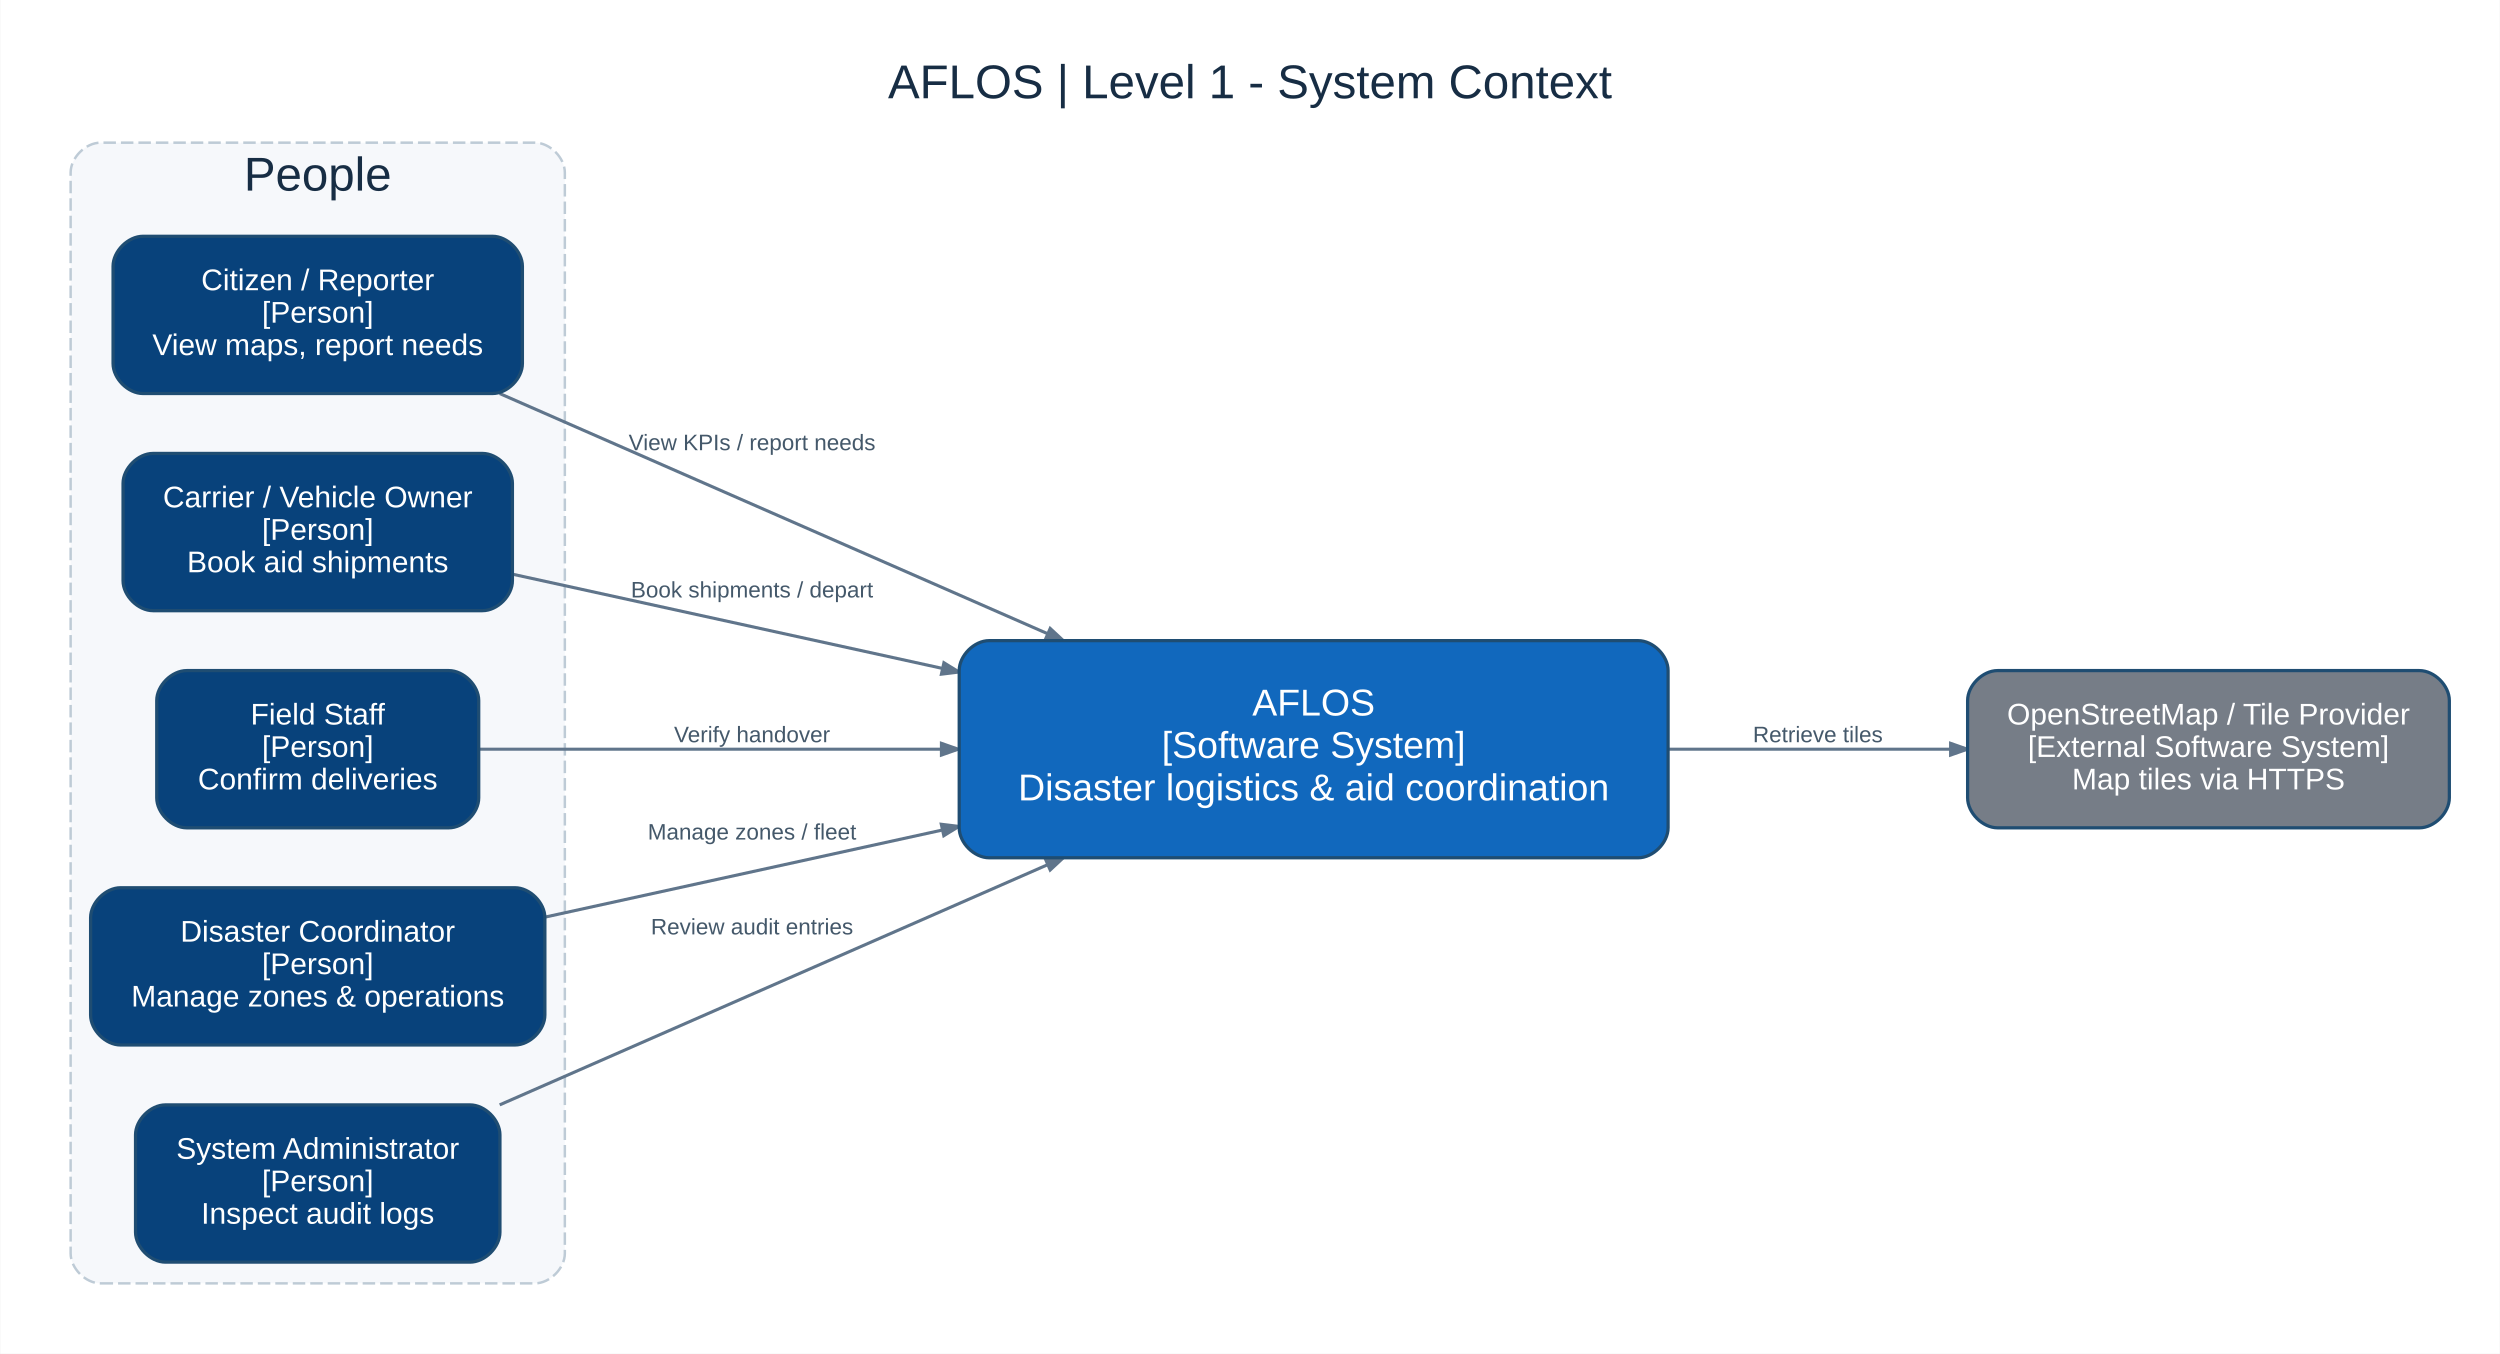
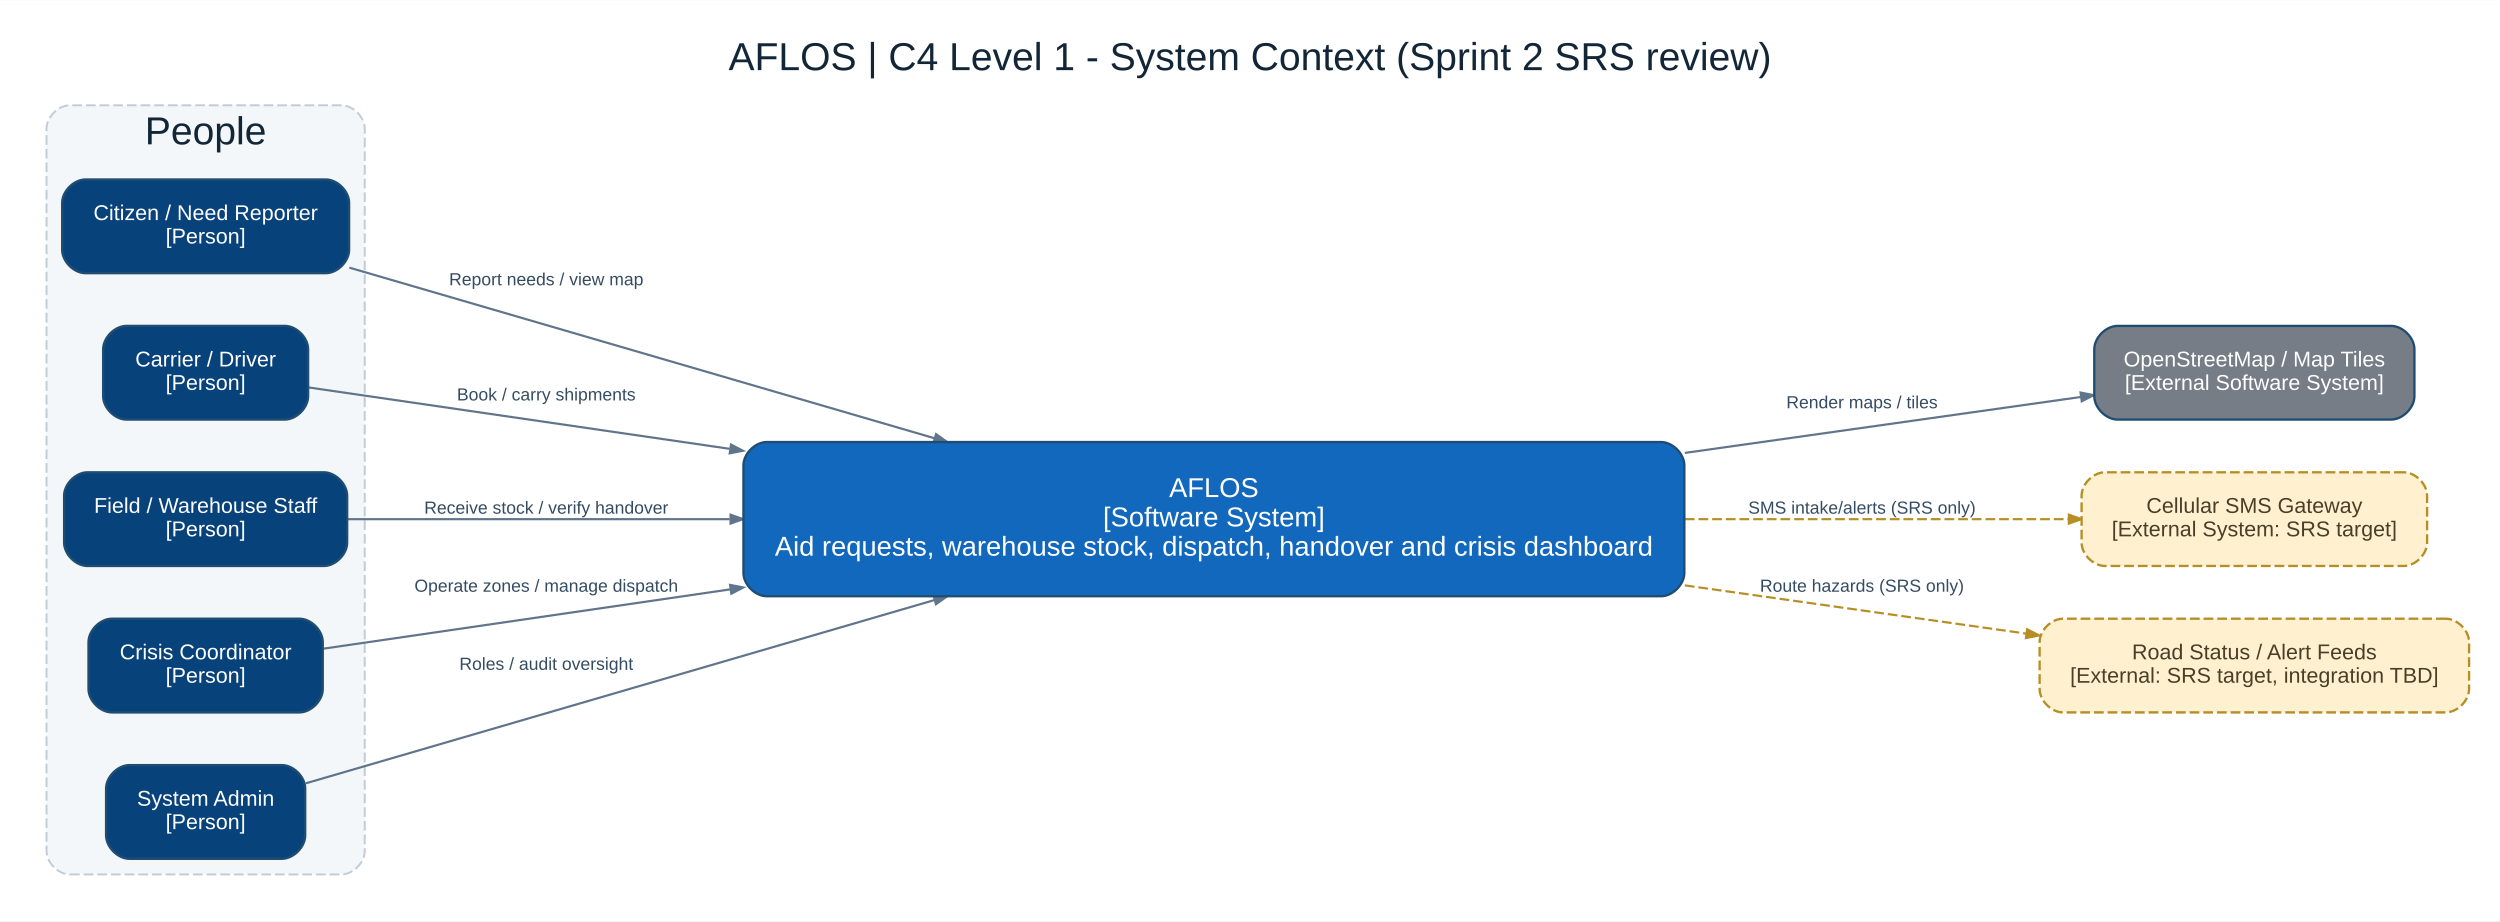
- <svg xmlns="http://www.w3.org/2000/svg" width="1001pt" height="542pt" viewBox="0.00 0.00 1001.32 542.32">
-   <g id="graph0" class="graph" transform="scale(1 1) rotate(0) translate(20.16 522.16)">
-     <polygon fill="white" stroke="transparent" points="-20.16,20.16 -20.16,-522.16 981.16,-522.16 981.16,20.16 -20.16,20.16" />
-     <text text-anchor="middle" x="480.5" y="-482.8" font-family="Arial" font-size="19.00" fill="#172d44">AFLOS | Level 1 - System Context</text>
+ <svg xmlns="http://www.w3.org/2000/svg" width="1281pt" height="472pt" viewBox="0.00 0.00 1280.68 471.68">
+   <g id="graph0" class="graph" transform="scale(1 1) rotate(0) translate(15.84 455.84)">
+     <polygon fill="white" stroke="transparent" points="-15.84,15.84 -15.84,-455.84 1264.84,-455.84 1264.84,15.84 -15.84,15.84" />
+     <text text-anchor="middle" x="624.5" y="-420" font-family="Arial" font-size="20.00" fill="#132638">AFLOS | C4 Level 1 - System Context (Sprint 2 SRS review)</text>
    <g id="clust1" class="cluster">
-       <path fill="#f6f8fb" stroke="#becbd6" stroke-dasharray="5,2" d="M20,-8C20,-8 194,-8 194,-8 200,-8 206,-14 206,-20 206,-20 206,-453 206,-453 206,-459 200,-465 194,-465 194,-465 20,-465 20,-465 14,-465 8,-459 8,-453 8,-453 8,-20 8,-20 8,-14 14,-8 20,-8" />
-       <text text-anchor="middle" x="107" y="-445.8" font-family="Arial" font-size="19.00" fill="#172d44">People</text>
+       <path fill="#f4f7fa" stroke="#bfccd8" stroke-dasharray="5,2" d="M20,-8C20,-8 159,-8 159,-8 165,-8 171,-14 171,-20 171,-20 171,-390 171,-390 171,-396 165,-402 159,-402 159,-402 20,-402 20,-402 14,-402 8,-396 8,-390 8,-390 8,-20 8,-20 8,-14 14,-8 20,-8" />
+       <text text-anchor="middle" x="89.5" y="-382" font-family="Arial" font-size="20.00" fill="#132638">People</text>
    </g>
    <g id="edge1" class="edge">
-       <path fill="none" stroke="#60758b" stroke-width="1.25" d="M179.89,-364.49C241.17,-337.63 330.07,-298.67 399.42,-268.27" />
-       <polygon fill="#60758b" stroke="#60758b" stroke-width="1.25" points="400.45,-270.38 405.65,-265.55 398.57,-266.09 400.45,-270.38" />
-       <text text-anchor="middle" x="281" y="-341.8" font-family="Arial" font-size="9.00" fill="#44586a">View KPIs / report needs</text>
+       <path fill="none" stroke="#60758b" stroke-width="1.12" d="M163.12,-318.83C240.71,-296.21 365.65,-259.78 462.92,-231.42" />
+       <polygon fill="#60758b" stroke="#60758b" stroke-width="1.12" points="463.68,-233.57 469.28,-229.57 462.41,-229.2 463.68,-233.57" />
+       <text text-anchor="middle" x="264" y="-309.8" font-family="Arial" font-size="9.00" fill="#344b61">Report needs / view map</text>
    </g>
    <g id="edge2" class="edge">
-       <path fill="none" stroke="#60758b" stroke-width="1.25" d="M185.02,-292.12C233.87,-281.42 298.67,-267.22 357.18,-254.39" />
-       <polygon fill="#60758b" stroke="#60758b" stroke-width="1.25" points="357.87,-256.64 363.91,-252.92 356.87,-252.06 357.87,-256.64" />
-       <text text-anchor="middle" x="281" y="-282.8" font-family="Arial" font-size="9.00" fill="#44586a">Book shipments / depart</text>
+       <path fill="none" stroke="#60758b" stroke-width="1.12" d="M142.19,-257.47C193.62,-249.97 276.42,-237.9 357.86,-226.03" />
+       <polygon fill="#60758b" stroke="#60758b" stroke-width="1.12" points="358.62,-228.21 364.73,-225.03 357.97,-223.71 358.62,-228.21" />
+       <text text-anchor="middle" x="264" y="-250.8" font-family="Arial" font-size="9.00" fill="#344b61">Book / carry shipments</text>
    </g>
    <g id="edge3" class="edge">
-       <path fill="none" stroke="#60758b" stroke-width="1.25" d="M171.78,-222C221.59,-222 292.81,-222 356.64,-222" />
-       <polygon fill="#60758b" stroke="#60758b" stroke-width="1.25" points="356.88,-224.35 363.58,-222 356.88,-219.66 356.88,-224.35" />
-       <text text-anchor="middle" x="281" y="-224.8" font-family="Arial" font-size="9.00" fill="#44586a">Verify handover</text>
+       <path fill="none" stroke="#60758b" stroke-width="1.12" d="M162.04,-190C213.53,-190 286.28,-190 357.96,-190" />
+       <polygon fill="#60758b" stroke="#60758b" stroke-width="1.12" points="358.4,-192.28 364.9,-190 358.4,-187.73 358.4,-192.28" />
+       <text text-anchor="middle" x="264" y="-192.8" font-family="Arial" font-size="9.00" fill="#344b61">Receive stock / verify handover</text>
    </g>
    <g id="edge4" class="edge">
-       <path fill="none" stroke="#60758b" stroke-width="1.25" d="M198.09,-154.74C245.03,-165.03 303.66,-177.88 357.05,-189.58" />
-       <polygon fill="#60758b" stroke="#60758b" stroke-width="1.25" points="356.82,-191.93 363.87,-191.07 357.83,-187.35 356.82,-191.93" />
-       <text text-anchor="middle" x="281" y="-185.8" font-family="Arial" font-size="9.00" fill="#44586a">Manage zones / fleet</text>
+       <path fill="none" stroke="#60758b" stroke-width="1.12" d="M149.52,-123.6C201.38,-131.16 280.51,-142.7 358.35,-154.04" />
+       <polygon fill="#60758b" stroke="#60758b" stroke-width="1.12" points="358.15,-156.31 364.91,-155 358.8,-151.81 358.15,-156.31" />
+       <text text-anchor="middle" x="264" y="-152.8" font-family="Arial" font-size="9.00" fill="#344b61">Operate zones / manage dispatch</text>
    </g>
    <g id="edge5" class="edge">
-       <path fill="none" stroke="#60758b" stroke-width="1.25" d="M179.89,-79.51C241.17,-106.37 330.07,-145.33 399.42,-175.73" />
-       <polygon fill="#60758b" stroke="#60758b" stroke-width="1.25" points="398.57,-177.91 405.65,-178.45 400.45,-173.62 398.57,-177.91" />
-       <text text-anchor="middle" x="281" y="-147.8" font-family="Arial" font-size="9.00" fill="#44586a">Review audit entries</text>
+       <path fill="none" stroke="#60758b" stroke-width="1.12" d="M140.77,-54.66C214.71,-76.21 355.62,-117.3 462.89,-148.57" />
+       <polygon fill="#60758b" stroke="#60758b" stroke-width="1.12" points="462.38,-150.79 469.26,-150.42 463.65,-146.42 462.38,-150.79" />
+       <text text-anchor="middle" x="264" y="-112.8" font-family="Arial" font-size="9.00" fill="#344b61">Roles / audit oversight</text>
    </g>
    <g id="edge6" class="edge">
-       <path fill="none" stroke="#60758b" stroke-width="1.25" d="M648.15,-222C685.81,-222 725.78,-222 760.93,-222" />
-       <polygon fill="#60758b" stroke="#60758b" stroke-width="1.25" points="761.19,-224.35 767.89,-222 761.19,-219.66 761.19,-224.35" />
-       <text text-anchor="middle" x="708" y="-224.8" font-family="Arial" font-size="9.00" fill="#44586a">Retrieve tiles</text>
+       <path fill="none" stroke="#60758b" stroke-width="1.12" d="M847.25,-223.93C919.56,-234.15 994.39,-244.72 1050.02,-252.57" />
+       <polygon fill="#60758b" stroke="#60758b" stroke-width="1.12" points="1049.96,-254.86 1056.71,-253.52 1050.59,-250.36 1049.96,-254.86" />
+       <text text-anchor="middle" x="938" y="-246.8" font-family="Arial" font-size="9.00" fill="#344b61">Render maps / tiles</text>
+     </g>
+     <g id="edge7" class="edge">
+       <path fill="none" stroke="#b78e24" stroke-width="1.12" stroke-dasharray="5,2" d="M847.25,-190C916.92,-190 988.93,-190 1043.86,-190" />
+       <polygon fill="#b78e24" stroke="#b78e24" stroke-width="1.12" points="1043.97,-192.28 1050.47,-190 1043.97,-187.73 1043.97,-192.28" />
+       <text text-anchor="middle" x="938" y="-192.8" font-family="Arial" font-size="9.00" fill="#344b61">SMS intake/alerts (SRS only)</text>
+     </g>
+     <g id="edge8" class="edge">
+       <path fill="none" stroke="#b78e24" stroke-width="1.12" stroke-dasharray="5,2" d="M847.25,-156.07C908.09,-147.47 970.71,-138.63 1022.18,-131.36" />
+       <polygon fill="#b78e24" stroke="#b78e24" stroke-width="1.12" points="1022.61,-133.6 1028.73,-130.43 1021.97,-129.09 1022.61,-133.6" />
+       <text text-anchor="middle" x="938" y="-152.8" font-family="Arial" font-size="9.00" fill="#344b61">Route hazards (SRS only)</text>
    </g>
    <g id="node1" class="node">
-       <path fill="#08427b" stroke="#1f4d72" stroke-width="1.3" d="M177,-427.5C177,-427.5 37,-427.5 37,-427.5 31,-427.5 25,-421.5 25,-415.5 25,-415.5 25,-376.5 25,-376.5 25,-370.5 31,-364.5 37,-364.5 37,-364.5 177,-364.5 177,-364.5 183,-364.5 189,-370.5 189,-376.5 189,-376.5 189,-415.5 189,-415.5 189,-421.5 183,-427.5 177,-427.5" />
-       <text text-anchor="middle" x="107" y="-405.9" font-family="Arial" font-size="12.00" fill="white">Citizen / Reporter</text>
-       <text text-anchor="middle" x="107" y="-392.9" font-family="Arial" font-size="12.00" fill="white">[Person]</text>
-       <text text-anchor="middle" x="107" y="-379.9" font-family="Arial" font-size="12.00" fill="white">View maps, report needs</text>
+       <path fill="#08427b" stroke="#1f4d72" stroke-width="1.2" d="M151,-364C151,-364 28,-364 28,-364 22,-364 16,-358 16,-352 16,-352 16,-328 16,-328 16,-322 22,-316 28,-316 28,-316 151,-316 151,-316 157,-316 163,-322 163,-328 163,-328 163,-352 163,-352 163,-358 157,-364 151,-364" />
+       <text text-anchor="middle" x="89.5" y="-343.2" font-family="Arial" font-size="11.00" fill="white">Citizen / Need Reporter</text>
+       <text text-anchor="middle" x="89.5" y="-331.2" font-family="Arial" font-size="11.00" fill="white">[Person]</text>
    </g>
    <g id="node2" class="node">
-       <path fill="#08427b" stroke="#1f4d72" stroke-width="1.3" d="M173,-340.5C173,-340.5 41,-340.5 41,-340.5 35,-340.5 29,-334.5 29,-328.5 29,-328.5 29,-289.5 29,-289.5 29,-283.5 35,-277.5 41,-277.5 41,-277.5 173,-277.5 173,-277.5 179,-277.5 185,-283.5 185,-289.5 185,-289.5 185,-328.5 185,-328.5 185,-334.5 179,-340.5 173,-340.5" />
-       <text text-anchor="middle" x="107" y="-318.9" font-family="Arial" font-size="12.00" fill="white">Carrier / Vehicle Owner</text>
-       <text text-anchor="middle" x="107" y="-305.9" font-family="Arial" font-size="12.00" fill="white">[Person]</text>
-       <text text-anchor="middle" x="107" y="-292.9" font-family="Arial" font-size="12.00" fill="white">Book aid shipments</text>
+       <path fill="#08427b" stroke="#1f4d72" stroke-width="1.2" d="M130,-289C130,-289 49,-289 49,-289 43,-289 37,-283 37,-277 37,-277 37,-253 37,-253 37,-247 43,-241 49,-241 49,-241 130,-241 130,-241 136,-241 142,-247 142,-253 142,-253 142,-277 142,-277 142,-283 136,-289 130,-289" />
+       <text text-anchor="middle" x="89.5" y="-268.2" font-family="Arial" font-size="11.00" fill="white">Carrier / Driver</text>
+       <text text-anchor="middle" x="89.5" y="-256.2" font-family="Arial" font-size="11.00" fill="white">[Person]</text>
    </g>
    <g id="node3" class="node">
-       <path fill="#08427b" stroke="#1f4d72" stroke-width="1.3" d="M159.5,-253.5C159.5,-253.5 54.5,-253.5 54.5,-253.5 48.5,-253.5 42.5,-247.5 42.5,-241.5 42.5,-241.5 42.5,-202.5 42.5,-202.5 42.5,-196.5 48.5,-190.5 54.5,-190.5 54.5,-190.5 159.5,-190.5 159.5,-190.5 165.5,-190.5 171.5,-196.5 171.5,-202.5 171.5,-202.5 171.5,-241.5 171.5,-241.5 171.5,-247.5 165.5,-253.5 159.5,-253.5" />
-       <text text-anchor="middle" x="107" y="-231.9" font-family="Arial" font-size="12.00" fill="white">Field Staff</text>
-       <text text-anchor="middle" x="107" y="-218.9" font-family="Arial" font-size="12.00" fill="white">[Person]</text>
-       <text text-anchor="middle" x="107" y="-205.9" font-family="Arial" font-size="12.00" fill="white">Confirm deliveries</text>
+       <path fill="#08427b" stroke="#1f4d72" stroke-width="1.2" d="M150,-214C150,-214 29,-214 29,-214 23,-214 17,-208 17,-202 17,-202 17,-178 17,-178 17,-172 23,-166 29,-166 29,-166 150,-166 150,-166 156,-166 162,-172 162,-178 162,-178 162,-202 162,-202 162,-208 156,-214 150,-214" />
+       <text text-anchor="middle" x="89.5" y="-193.2" font-family="Arial" font-size="11.00" fill="white">Field / Warehouse Staff</text>
+       <text text-anchor="middle" x="89.5" y="-181.2" font-family="Arial" font-size="11.00" fill="white">[Person]</text>
    </g>
    <g id="node4" class="node">
-       <path fill="#08427b" stroke="#1f4d72" stroke-width="1.3" d="M186,-166.5C186,-166.5 28,-166.5 28,-166.5 22,-166.5 16,-160.5 16,-154.5 16,-154.5 16,-115.5 16,-115.5 16,-109.5 22,-103.5 28,-103.5 28,-103.5 186,-103.5 186,-103.5 192,-103.5 198,-109.5 198,-115.5 198,-115.5 198,-154.5 198,-154.5 198,-160.5 192,-166.5 186,-166.5" />
-       <text text-anchor="middle" x="107" y="-144.9" font-family="Arial" font-size="12.00" fill="white">Disaster Coordinator</text>
-       <text text-anchor="middle" x="107" y="-131.9" font-family="Arial" font-size="12.00" fill="white">[Person]</text>
-       <text text-anchor="middle" x="107" y="-118.9" font-family="Arial" font-size="12.00" fill="white">Manage zones &amp; operations</text>
+       <path fill="#08427b" stroke="#1f4d72" stroke-width="1.2" d="M137.5,-139C137.5,-139 41.5,-139 41.5,-139 35.5,-139 29.5,-133 29.5,-127 29.5,-127 29.5,-103 29.5,-103 29.5,-97 35.5,-91 41.5,-91 41.5,-91 137.5,-91 137.5,-91 143.5,-91 149.5,-97 149.5,-103 149.5,-103 149.5,-127 149.5,-127 149.5,-133 143.5,-139 137.5,-139" />
+       <text text-anchor="middle" x="89.5" y="-118.2" font-family="Arial" font-size="11.00" fill="white">Crisis Coordinator</text>
+       <text text-anchor="middle" x="89.5" y="-106.2" font-family="Arial" font-size="11.00" fill="white">[Person]</text>
    </g>
    <g id="node5" class="node">
-       <path fill="#08427b" stroke="#1f4d72" stroke-width="1.3" d="M168,-79.5C168,-79.5 46,-79.5 46,-79.5 40,-79.5 34,-73.5 34,-67.5 34,-67.5 34,-28.5 34,-28.5 34,-22.5 40,-16.5 46,-16.5 46,-16.5 168,-16.5 168,-16.5 174,-16.5 180,-22.5 180,-28.5 180,-28.5 180,-67.5 180,-67.5 180,-73.5 174,-79.5 168,-79.5" />
-       <text text-anchor="middle" x="107" y="-57.9" font-family="Arial" font-size="12.00" fill="white">System Administrator</text>
-       <text text-anchor="middle" x="107" y="-44.9" font-family="Arial" font-size="12.00" fill="white">[Person]</text>
-       <text text-anchor="middle" x="107" y="-31.9" font-family="Arial" font-size="12.00" fill="white">Inspect audit logs</text>
+       <path fill="#08427b" stroke="#1f4d72" stroke-width="1.2" d="M128.5,-64C128.5,-64 50.5,-64 50.5,-64 44.5,-64 38.5,-58 38.5,-52 38.5,-52 38.5,-28 38.5,-28 38.5,-22 44.5,-16 50.5,-16 50.5,-16 128.5,-16 128.5,-16 134.5,-16 140.5,-22 140.5,-28 140.5,-28 140.5,-52 140.5,-52 140.5,-58 134.5,-64 128.5,-64" />
+       <text text-anchor="middle" x="89.5" y="-43.2" font-family="Arial" font-size="11.00" fill="white">System Admin</text>
+       <text text-anchor="middle" x="89.5" y="-31.2" font-family="Arial" font-size="11.00" fill="white">[Person]</text>
    </g>
    <g id="node6" class="node">
-       <path fill="#1168bd" stroke="#1f4d72" stroke-width="1.3" d="M636,-265.5C636,-265.5 376,-265.5 376,-265.5 370,-265.5 364,-259.5 364,-253.5 364,-253.5 364,-190.5 364,-190.5 364,-184.5 370,-178.5 376,-178.5 376,-178.5 636,-178.5 636,-178.5 642,-178.5 648,-184.5 648,-190.5 648,-190.5 648,-253.5 648,-253.5 648,-259.5 642,-265.5 636,-265.5" />
-       <text text-anchor="middle" x="506" y="-235.5" font-family="Arial" font-size="15.00" fill="white">AFLOS</text>
-       <text text-anchor="middle" x="506" y="-218.5" font-family="Arial" font-size="15.00" fill="white">[Software System]</text>
-       <text text-anchor="middle" x="506" y="-201.5" font-family="Arial" font-size="15.00" fill="white">Disaster logistics &amp; aid coordination</text>
+       <path fill="#1168bd" stroke="#1f4d72" stroke-width="1.2" d="M835,-229.5C835,-229.5 377,-229.5 377,-229.5 371,-229.5 365,-223.5 365,-217.5 365,-217.5 365,-162.5 365,-162.5 365,-156.5 371,-150.5 377,-150.5 377,-150.5 835,-150.5 835,-150.5 841,-150.5 847,-156.5 847,-162.5 847,-162.5 847,-217.5 847,-217.5 847,-223.5 841,-229.5 835,-229.5" />
+       <text text-anchor="middle" x="606" y="-201.3" font-family="Arial" font-size="14.00" fill="white">AFLOS</text>
+       <text text-anchor="middle" x="606" y="-186.3" font-family="Arial" font-size="14.00" fill="white">[Software System]</text>
+       <text text-anchor="middle" x="606" y="-171.3" font-family="Arial" font-size="14.00" fill="white">Aid requests, warehouse stock, dispatch, handover and crisis dashboard</text>
    </g>
    <g id="node7" class="node">
-       <path fill="#767d87" stroke="#1f4d72" stroke-width="1.3" d="M949,-253.5C949,-253.5 780,-253.5 780,-253.5 774,-253.5 768,-247.5 768,-241.5 768,-241.5 768,-202.5 768,-202.5 768,-196.5 774,-190.5 780,-190.5 780,-190.5 949,-190.5 949,-190.5 955,-190.5 961,-196.5 961,-202.5 961,-202.5 961,-241.5 961,-241.5 961,-247.5 955,-253.5 949,-253.5" />
-       <text text-anchor="middle" x="864.5" y="-231.9" font-family="Arial" font-size="12.00" fill="white">OpenStreetMap / Tile Provider</text>
-       <text text-anchor="middle" x="864.5" y="-218.9" font-family="Arial" font-size="12.00" fill="white">[External Software System]</text>
-       <text text-anchor="middle" x="864.5" y="-205.9" font-family="Arial" font-size="12.00" fill="white">Map tiles via HTTPS</text>
+       <path fill="#767d87" stroke="#1f4d72" stroke-width="1.2" d="M1209,-289C1209,-289 1069,-289 1069,-289 1063,-289 1057,-283 1057,-277 1057,-277 1057,-253 1057,-253 1057,-247 1063,-241 1069,-241 1069,-241 1209,-241 1209,-241 1215,-241 1221,-247 1221,-253 1221,-253 1221,-277 1221,-277 1221,-283 1215,-289 1209,-289" />
+       <text text-anchor="middle" x="1139" y="-268.2" font-family="Arial" font-size="11.00" fill="white">OpenStreetMap / Map Tiles</text>
+       <text text-anchor="middle" x="1139" y="-256.2" font-family="Arial" font-size="11.00" fill="white">[External Software System]</text>
+     </g>
+     <g id="node8" class="node">
+       <path fill="#fff1cf" stroke="#b78e24" stroke-width="1.2" stroke-dasharray="5,2" d="M1215.5,-214C1215.5,-214 1062.5,-214 1062.5,-214 1056.5,-214 1050.5,-208 1050.5,-202 1050.5,-202 1050.5,-178 1050.5,-178 1050.5,-172 1056.5,-166 1062.5,-166 1062.5,-166 1215.5,-166 1215.5,-166 1221.5,-166 1227.5,-172 1227.5,-178 1227.5,-178 1227.5,-202 1227.5,-202 1227.5,-208 1221.5,-214 1215.5,-214" />
+       <text text-anchor="middle" x="1139" y="-193.2" font-family="Arial" font-size="11.00" fill="#493f28">Cellular SMS Gateway</text>
+       <text text-anchor="middle" x="1139" y="-181.2" font-family="Arial" font-size="11.00" fill="#493f28">[External System: SRS target]</text>
+     </g>
+     <g id="node9" class="node">
+       <path fill="#fff1cf" stroke="#b78e24" stroke-width="1.2" stroke-dasharray="5,2" d="M1237,-139C1237,-139 1041,-139 1041,-139 1035,-139 1029,-133 1029,-127 1029,-127 1029,-103 1029,-103 1029,-97 1035,-91 1041,-91 1041,-91 1237,-91 1237,-91 1243,-91 1249,-97 1249,-103 1249,-103 1249,-127 1249,-127 1249,-133 1243,-139 1237,-139" />
+       <text text-anchor="middle" x="1139" y="-118.2" font-family="Arial" font-size="11.00" fill="#493f28">Road Status / Alert Feeds</text>
+       <text text-anchor="middle" x="1139" y="-106.2" font-family="Arial" font-size="11.00" fill="#493f28">[External: SRS target, integration TBD]</text>
    </g>
  </g>
</svg>
